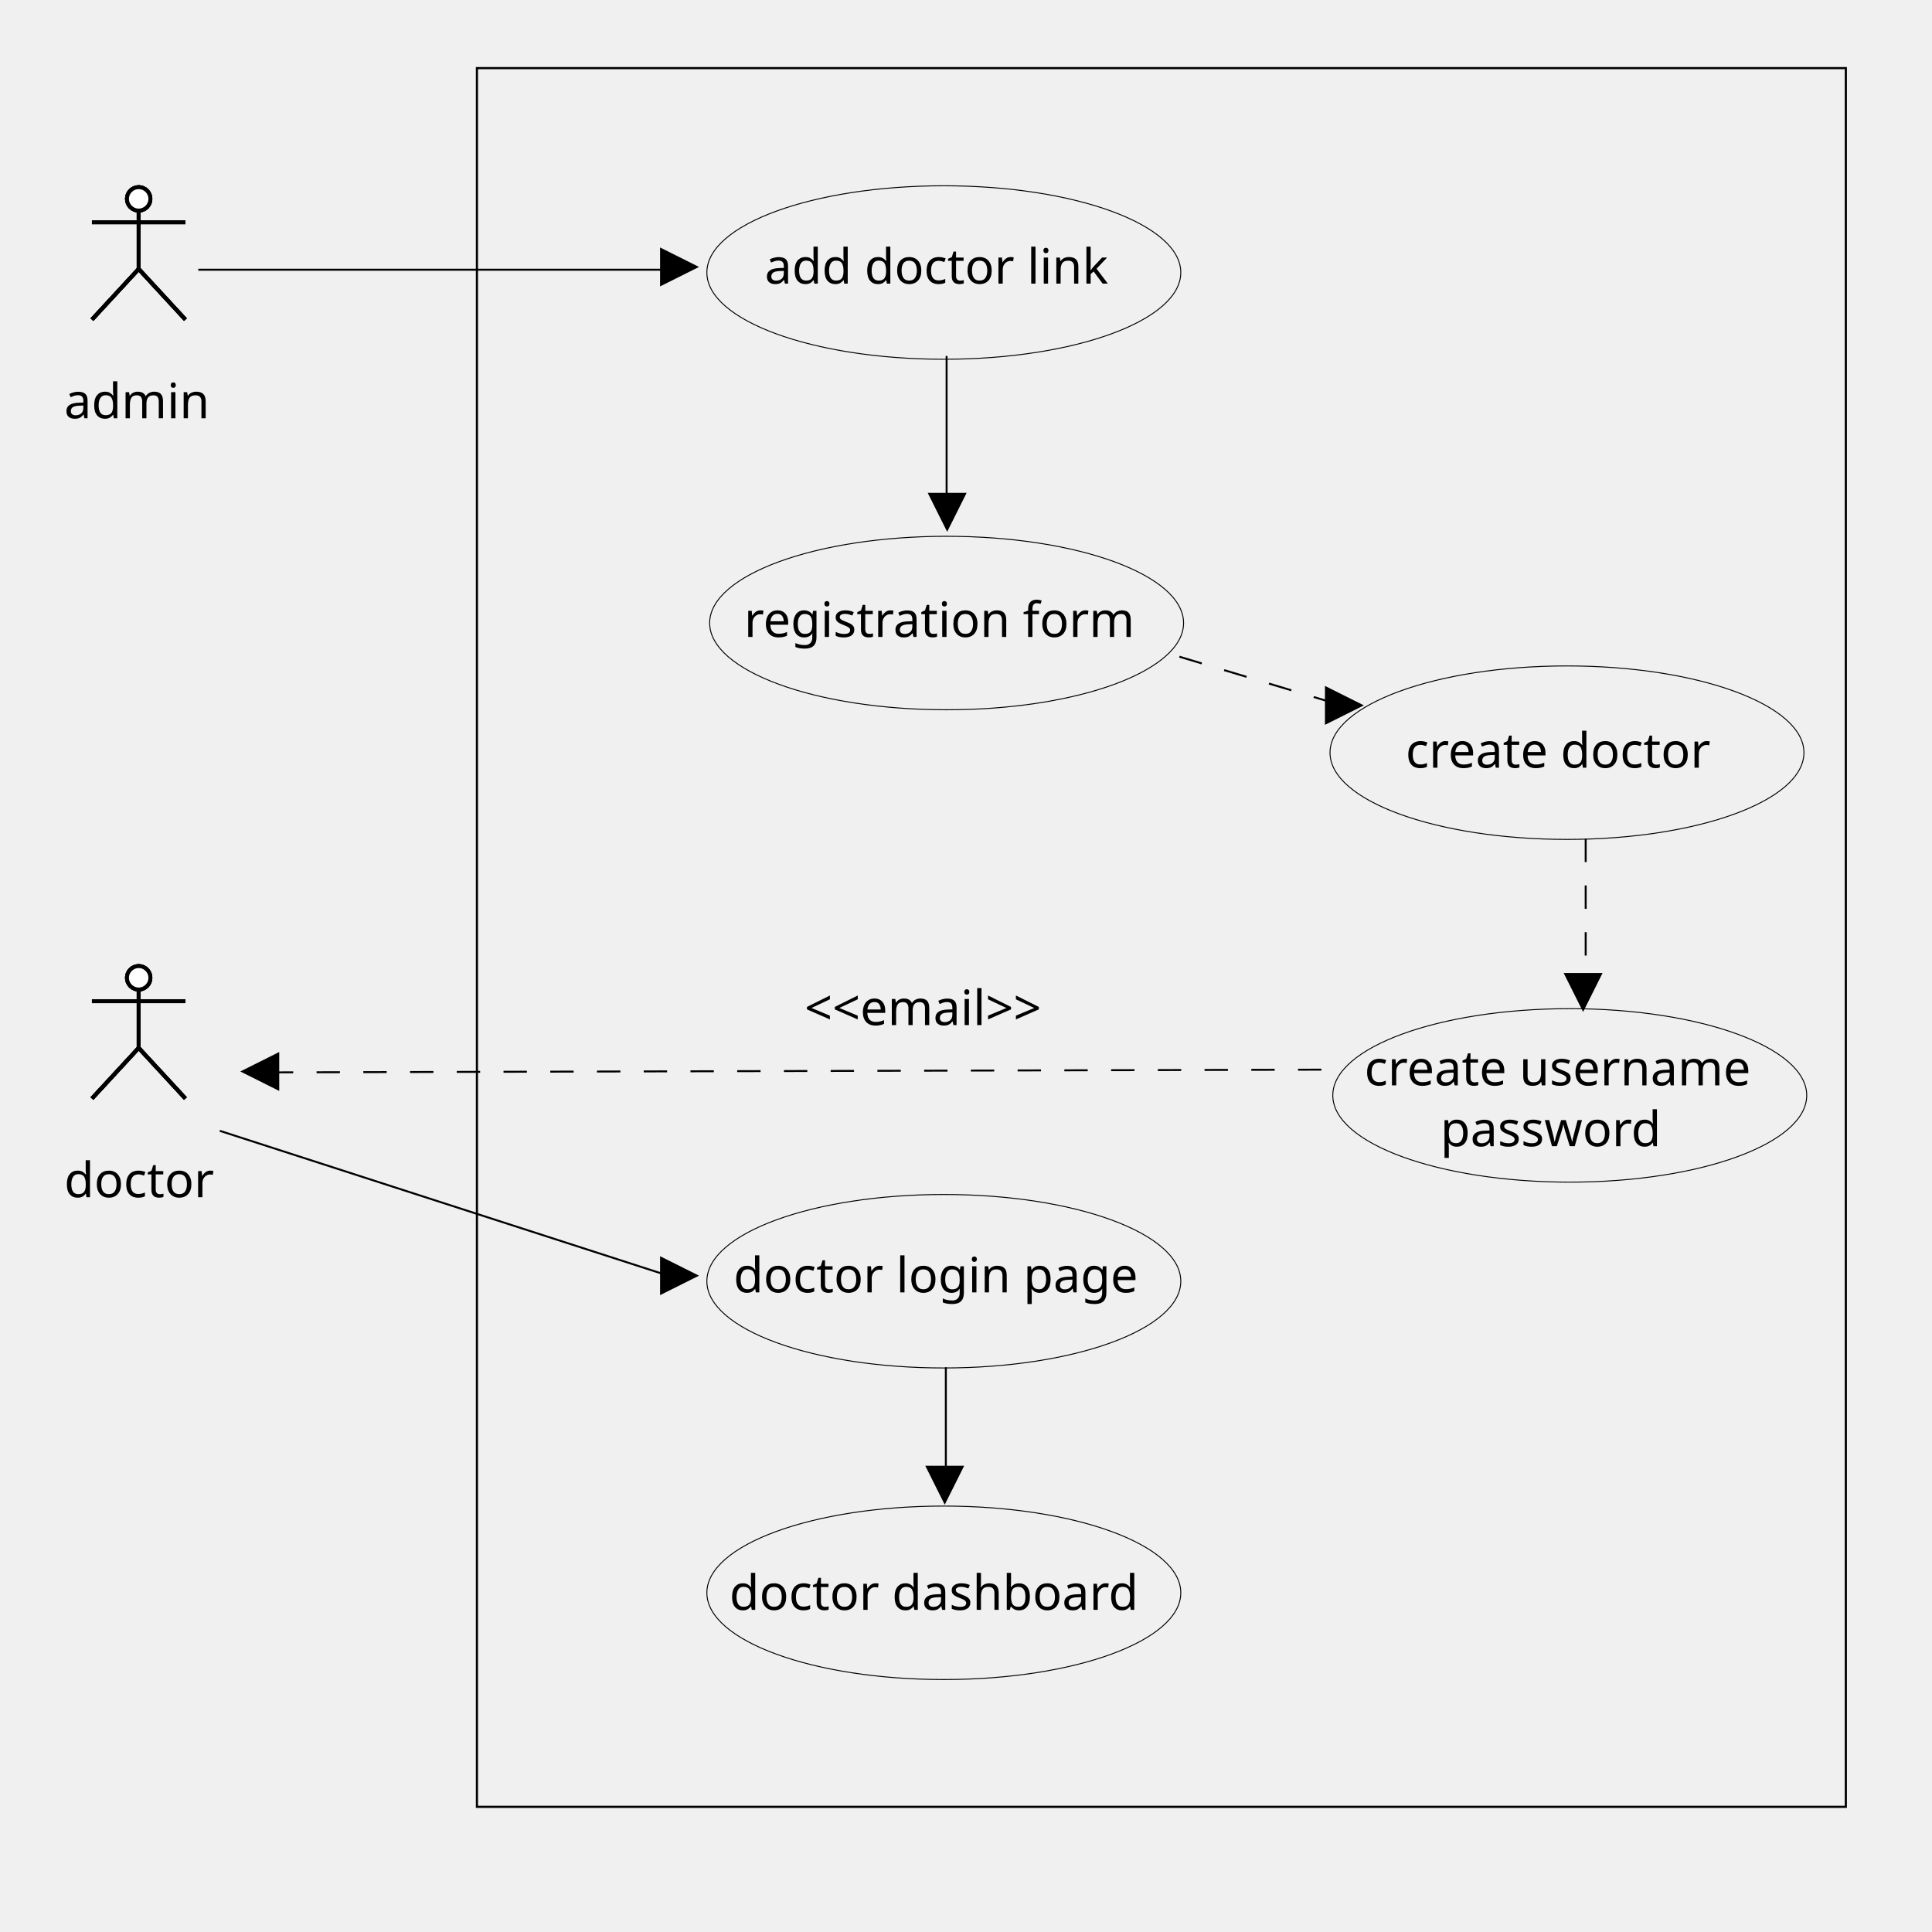
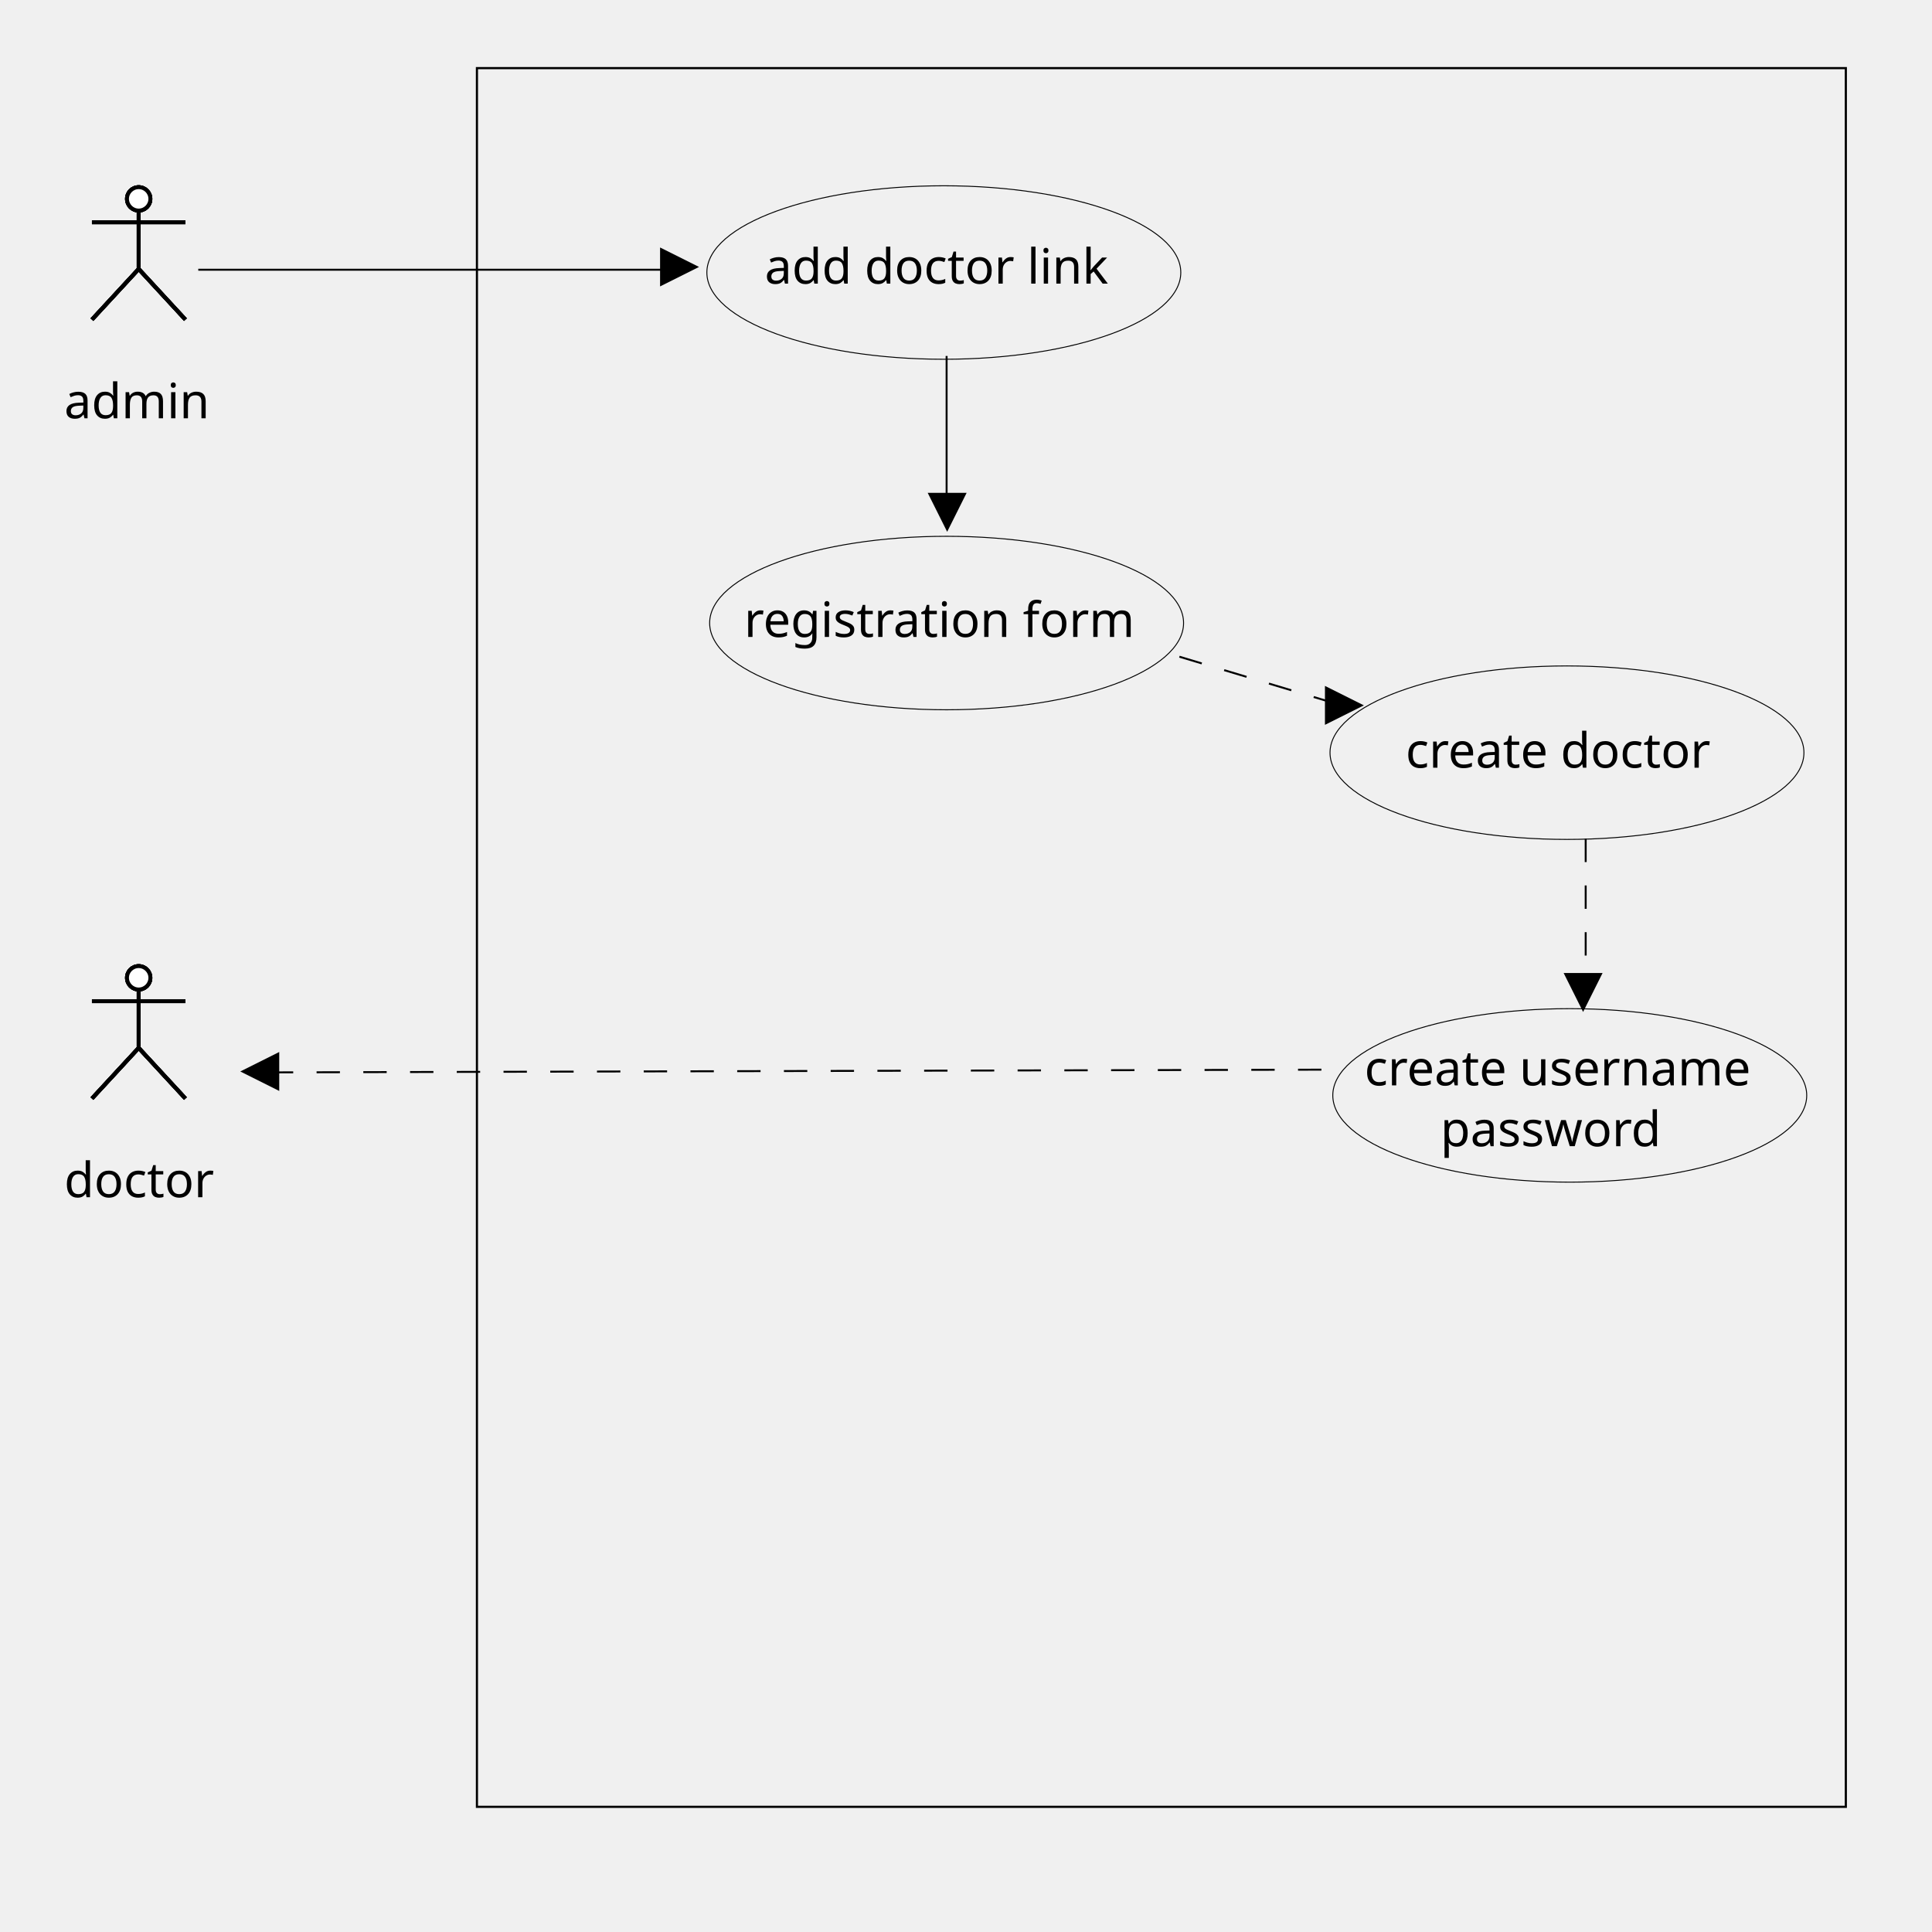
<svg xmlns="http://www.w3.org/2000/svg" width="280mm" height="280mm" viewBox="0 0 992.126 992.126" id="svg2" version="1.1">
  <defs id="defs4" />
  <g id="layer1" transform="translate(0,-60.23622)">
    <ellipse id="path3336-2" cx="484.677" cy="200.177" rx="121.686" ry="44.543" style="fill:none;stroke:#000000;stroke-width:0.486;stroke-opacity:1" />
    <circle r="6" cx="71.218" cy="162.36" id="ellipse4134" style="fill:#ffffff;stroke:#000000;stroke-width:2" />
    <line x1="47.218" y1="174.36" x2="95.218" y2="174.36" id="line4136" style="stroke:#000000;stroke-width:2" />
    <line x1="71.218" y1="168.36" x2="71.218" y2="198.36" id="line4138" style="stroke:#000000;stroke-width:2" />
    <line x1="71.218" y1="198.36" x2="47.218" y2="224.36" id="line4140" style="stroke:#000000;stroke-width:2" />
    <line x1="71.218" y1="198.36" x2="95.218" y2="224.36" id="line4142" style="stroke:#000000;stroke-width:2" />
    <text xml:space="preserve" style="font-style:normal;font-weight:normal;font-size:25px;line-height:125%;font-family:sans-serif;letter-spacing:0px;word-spacing:0px;fill:#000000;fill-opacity:1;stroke:none;stroke-width:1px;stroke-linecap:butt;stroke-linejoin:miter;stroke-opacity:1" x="392.677" y="205.891" id="text4923">
      <tspan id="tspan4925" x="392.677" y="205.891">add doctor link</tspan>
    </text>
    <ellipse id="path3336-2-0" cx="486.106" cy="380.177" rx="121.686" ry="44.543" style="fill:none;stroke:#000000;stroke-width:0.486;stroke-opacity:1" />
    <circle style="fill:#ffffff;stroke:#000000;stroke-width:2" id="circle4942" cy="162.36" cx="71.218" r="6" />
    <line style="stroke:#000000;stroke-width:2" id="line4944" y2="174.36" x2="95.218" y1="174.36" x1="47.218" />
    <line style="stroke:#000000;stroke-width:2" id="line4946" y2="198.36" x2="71.218" y1="168.36" x1="71.218" />
    <line style="stroke:#000000;stroke-width:2" id="line4948" y2="224.36" x2="47.218" y1="198.36" x1="71.218" />
    <line style="stroke:#000000;stroke-width:2" id="line4950" y2="224.36" x2="95.218" y1="198.36" x1="71.218" />
    <circle r="6" cx="71.218" cy="162.36" id="circle4952" style="fill:#ffffff;stroke:#000000;stroke-width:2" />
    <line x1="47.218" y1="174.36" x2="95.218" y2="174.36" id="line4954" style="stroke:#000000;stroke-width:2" />
    <line x1="71.218" y1="168.36" x2="71.218" y2="198.36" id="line4956" style="stroke:#000000;stroke-width:2" />
    <line x1="71.218" y1="198.36" x2="47.218" y2="224.36" id="line4958" style="stroke:#000000;stroke-width:2" />
    <line x1="71.218" y1="198.36" x2="95.218" y2="224.36" id="line4960" style="stroke:#000000;stroke-width:2" />
    <circle style="fill:#ffffff;stroke:#000000;stroke-width:2" id="circle4962" cy="162.36" cx="71.218" r="6" />
    <line style="stroke:#000000;stroke-width:2" id="line4964" y2="174.36" x2="95.218" y1="174.36" x1="47.218" />
    <line style="stroke:#000000;stroke-width:2" id="line4966" y2="198.36" x2="71.218" y1="168.36" x1="71.218" />
    <line style="stroke:#000000;stroke-width:2" id="line4968" y2="224.36" x2="47.218" y1="198.36" x1="71.218" />
    <line style="stroke:#000000;stroke-width:2" id="line4970" y2="224.36" x2="95.218" y1="198.36" x1="71.218" />
    <text xml:space="preserve" style="font-style:normal;font-weight:normal;font-size:25px;line-height:125%;font-family:sans-serif;letter-spacing:0px;word-spacing:0px;fill:#000000;fill-opacity:1;stroke:none;stroke-width:1px;stroke-linecap:butt;stroke-linejoin:miter;stroke-opacity:1" x="382.106" y="387.32" id="text4972">
      <tspan id="tspan4974" x="382.106" y="387.32">registration form</tspan>
    </text>
    <ellipse id="path3336-2-0-3" cx="806.106" cy="622.748" rx="121.686" ry="44.543" style="fill:none;stroke:#000000;stroke-width:0.486;stroke-opacity:1" />
    <text xml:space="preserve" style="font-style:normal;font-weight:normal;font-size:25px;line-height:125%;font-family:sans-serif;letter-spacing:0px;word-spacing:0px;fill:#000000;fill-opacity:1;stroke:none;stroke-width:1px;stroke-linecap:butt;stroke-linejoin:miter;stroke-opacity:1" x="700.677" y="617.605" id="text4991">
      <tspan x="700.677" y="617.605" id="tspan4614">create username</tspan>
      <tspan x="700.677" y="648.855" id="tspan4616">      password</tspan>
    </text>
    <ellipse id="path3336-2-0-7" cx="804.677" cy="446.748" rx="121.686" ry="44.543" style="fill:none;stroke:#000000;stroke-width:0.486;stroke-opacity:1" />
    <text xml:space="preserve" style="font-style:normal;font-weight:normal;font-size:25px;line-height:125%;font-family:sans-serif;letter-spacing:0px;word-spacing:0px;fill:#000000;fill-opacity:1;stroke:none;stroke-width:1px;stroke-linecap:butt;stroke-linejoin:miter;stroke-opacity:1" x="721.82" y="454.462" id="text5010">
      <tspan id="tspan5012" x="721.82" y="454.462">create doctor</tspan>
    </text>
    <text xml:space="preserve" style="font-style:normal;font-weight:normal;font-size:25px;line-height:125%;font-family:sans-serif;letter-spacing:0px;word-spacing:0px;fill:#000000;fill-opacity:1;stroke:none;stroke-width:1px;stroke-linecap:butt;stroke-linejoin:miter;stroke-opacity:1" x="32.963" y="275.034" id="text5014">
      <tspan id="tspan5016" x="32.963" y="275.034">admin</tspan>
    </text>
    <polygon points="290,147.5 290,152.5 285,150 " style="fill:#000000;stroke:none" id="polygon4130-3-6" transform="matrix(-4,0,0,-4,1498.963,797.3196)" />
    <path style="fill:none;fill-rule:evenodd;stroke:#000000;stroke-width:1px;stroke-linecap:butt;stroke-linejoin:miter;stroke-opacity:1" d="m 341.82,198.748 -240,0" id="path5844" />
    <polygon points="290,152.5 285,150 290,147.5 " style="fill:#000000;stroke:none" id="polygon4130-3-6-2" transform="matrix(0,-4,4,0,-113.6083,1473.32)" />
    <path style="fill:none;fill-rule:evenodd;stroke:#000000;stroke-width:1px;stroke-linecap:butt;stroke-linejoin:miter;stroke-opacity:1" d="m 486.106,315.891 0,-72.857" id="path5861" />
    <polygon points="290,152.5 285,150 290,147.5 " style="fill:#000000;stroke:none" id="polygon4130-3-6-2-9" transform="matrix(-4,0,0,-4,1840.392,1022.462)" />
    <path style="fill:none;fill-rule:evenodd;stroke:#000000;stroke-width:1;stroke-linecap:butt;stroke-linejoin:miter;stroke-miterlimit:4;stroke-dasharray:12, 12;stroke-dashoffset:0;stroke-opacity:1" d="M 686.106,421.605 600.392,395.891" id="path5878" />
    <polygon points="290,152.5 285,150 290,147.5 " style="fill:#000000;stroke:none" id="polygon4130-3-6-2-9-7" transform="matrix(0,-4,4,0,212.9631,1719.891)" />
    <rect style="fill:none;stroke:#000000;stroke-width:1.104;stroke-miterlimit:4;stroke-dasharray:none;stroke-dashoffset:0;stroke-opacity:1" id="rect4386" width="702.962" height="892.871" x="244.915" y="95.216" />
    <path style="fill:none;fill-rule:evenodd;stroke:#000000;stroke-width:1;stroke-linecap:butt;stroke-linejoin:miter;stroke-miterlimit:4;stroke-dasharray:12, 12;stroke-dashoffset:0;stroke-opacity:1" d="m 814.286,490.934 0,72.857" id="path4397" />
    <circle style="fill:#ffffff;stroke:#000000;stroke-width:2" id="circle4555" cy="562.36" cx="71.218" r="6" />
    <line style="stroke:#000000;stroke-width:2" id="line4557" y2="574.36" x2="95.218" y1="574.36" x1="47.218" />
    <line style="stroke:#000000;stroke-width:2" id="line4559" y2="598.36" x2="71.218" y1="568.36" x1="71.218" />
    <line style="stroke:#000000;stroke-width:2" id="line4561" y2="624.36" x2="47.218" y1="598.36" x1="71.218" />
    <line style="stroke:#000000;stroke-width:2" id="line4563" y2="624.36" x2="95.218" y1="598.36" x1="71.218" />
    <circle r="6" cx="71.218" cy="562.36" id="circle4565" style="fill:#ffffff;stroke:#000000;stroke-width:2" />
    <line x1="47.218" y1="574.36" x2="95.218" y2="574.36" id="line4567" style="stroke:#000000;stroke-width:2" />
    <line x1="71.218" y1="568.36" x2="71.218" y2="598.36" id="line4569" style="stroke:#000000;stroke-width:2" />
    <line x1="71.218" y1="598.36" x2="47.218" y2="624.36" id="line4571" style="stroke:#000000;stroke-width:2" />
    <line x1="71.218" y1="598.36" x2="95.218" y2="624.36" id="line4573" style="stroke:#000000;stroke-width:2" />
    <circle style="fill:#ffffff;stroke:#000000;stroke-width:2" id="circle4575" cy="562.36" cx="71.218" r="6" />
    <line style="stroke:#000000;stroke-width:2" id="line4577" y2="574.36" x2="95.218" y1="574.36" x1="47.218" />
    <line style="stroke:#000000;stroke-width:2" id="line4579" y2="598.36" x2="71.218" y1="568.36" x1="71.218" />
    <line style="stroke:#000000;stroke-width:2" id="line4581" y2="624.36" x2="47.218" y1="598.36" x1="71.218" />
    <line style="stroke:#000000;stroke-width:2" id="line4583" y2="624.36" x2="95.218" y1="598.36" x1="71.218" />
    <circle r="6" cx="71.218" cy="562.36" id="circle4585" style="fill:#ffffff;stroke:#000000;stroke-width:2" />
    <line x1="47.218" y1="574.36" x2="95.218" y2="574.36" id="line4587" style="stroke:#000000;stroke-width:2" />
    <line x1="71.218" y1="568.36" x2="71.218" y2="598.36" id="line4589" style="stroke:#000000;stroke-width:2" />
    <line x1="71.218" y1="598.36" x2="47.218" y2="624.36" id="line4591" style="stroke:#000000;stroke-width:2" />
    <line x1="71.218" y1="598.36" x2="95.218" y2="624.36" id="line4593" style="stroke:#000000;stroke-width:2" />
    <text id="text4595" y="675.034" x="32.963" style="font-style:normal;font-weight:normal;font-size:25px;line-height:125%;font-family:sans-serif;letter-spacing:0px;word-spacing:0px;fill:#000000;fill-opacity:1;stroke:none;stroke-width:1px;stroke-linecap:butt;stroke-linejoin:miter;stroke-opacity:1" xml:space="preserve">
      <tspan y="675.034" x="32.963" id="tspan4597">doctor</tspan>
    </text>
    <polygon points="285,150 290,147.5 290,152.5 " style="fill:#000000;stroke:none" id="polygon4130-3-6-2-9-7-9" transform="matrix(4,0,0,4,-1016.609,10.4637)" />
    <path style="fill:none;fill-rule:evenodd;stroke:#000000;stroke-width:1;stroke-linecap:butt;stroke-linejoin:miter;stroke-miterlimit:4;stroke-dasharray:12, 12;stroke-dashoffset:0;stroke-opacity:1" d="M 138.571,610.934 687.143,609.505" id="path4620" />
-     <text xml:space="preserve" style="font-style:normal;font-weight:normal;font-size:25px;line-height:125%;font-family:sans-serif;letter-spacing:0px;word-spacing:0px;fill:#000000;fill-opacity:1;stroke:none;stroke-width:1px;stroke-linecap:butt;stroke-linejoin:miter;stroke-opacity:1" x="413.143" y="586.648" id="text4622">
-       <tspan id="tspan4624" x="413.143" y="586.648">&lt;&lt;email&gt;&gt;</tspan>
-     </text>
-     <ellipse style="fill:none;stroke:#000000;stroke-width:0.486;stroke-opacity:1" ry="44.543" rx="121.686" cy="718.177" cx="484.677" id="ellipse4647" />
-     <text id="text4649" y="723.891" x="376.677" style="font-style:normal;font-weight:normal;font-size:25px;line-height:125%;font-family:sans-serif;letter-spacing:0px;word-spacing:0px;fill:#000000;fill-opacity:1;stroke:none;stroke-width:1px;stroke-linecap:butt;stroke-linejoin:miter;stroke-opacity:1" xml:space="preserve">
-       <tspan y="723.891" x="376.677" id="tspan4651">doctor login page</tspan>
-     </text>
-     <polygon transform="matrix(-4,0,0,-4,1498.963,1315.32)" id="polygon4653" style="fill:#000000;stroke:none" points="285,150 290,147.5 290,152.5 " />
-     <path style="fill:none;fill-rule:evenodd;stroke:#000000;stroke-width:1;stroke-linecap:butt;stroke-linejoin:miter;stroke-miterlimit:4;stroke-dasharray:none;stroke-dashoffset:0;stroke-opacity:1" d="m 112.857,640.934 230,74.286" id="path4655" />
-     <ellipse id="ellipse4672" cx="484.677" cy="878.177" rx="121.686" ry="44.543" style="fill:none;stroke:#000000;stroke-width:0.486;stroke-opacity:1" />
-     <text xml:space="preserve" style="font-style:normal;font-weight:normal;font-size:25px;line-height:125%;font-family:sans-serif;letter-spacing:0px;word-spacing:0px;fill:#000000;fill-opacity:1;stroke:none;stroke-width:1px;stroke-linecap:butt;stroke-linejoin:miter;stroke-opacity:1" x="374.571" y="886.934" id="text4674">
-       <tspan id="tspan4676" x="374.571" y="886.934">doctor dashboard</tspan>
-     </text>
-     <polygon transform="matrix(0,-4,4,0,-114.8571,1972.934)" id="polygon4653-8" style="fill:#000000;stroke:none" points="290,147.5 290,152.5 285,150 " />
-     <path style="fill:none;fill-rule:evenodd;stroke:#000000;stroke-width:1;stroke-linecap:butt;stroke-linejoin:miter;stroke-miterlimit:4;stroke-dasharray:none;stroke-dashoffset:0;stroke-opacity:1" d="m 485.714,819.505 0,-57.143" id="path4693" />
  </g>
</svg>
